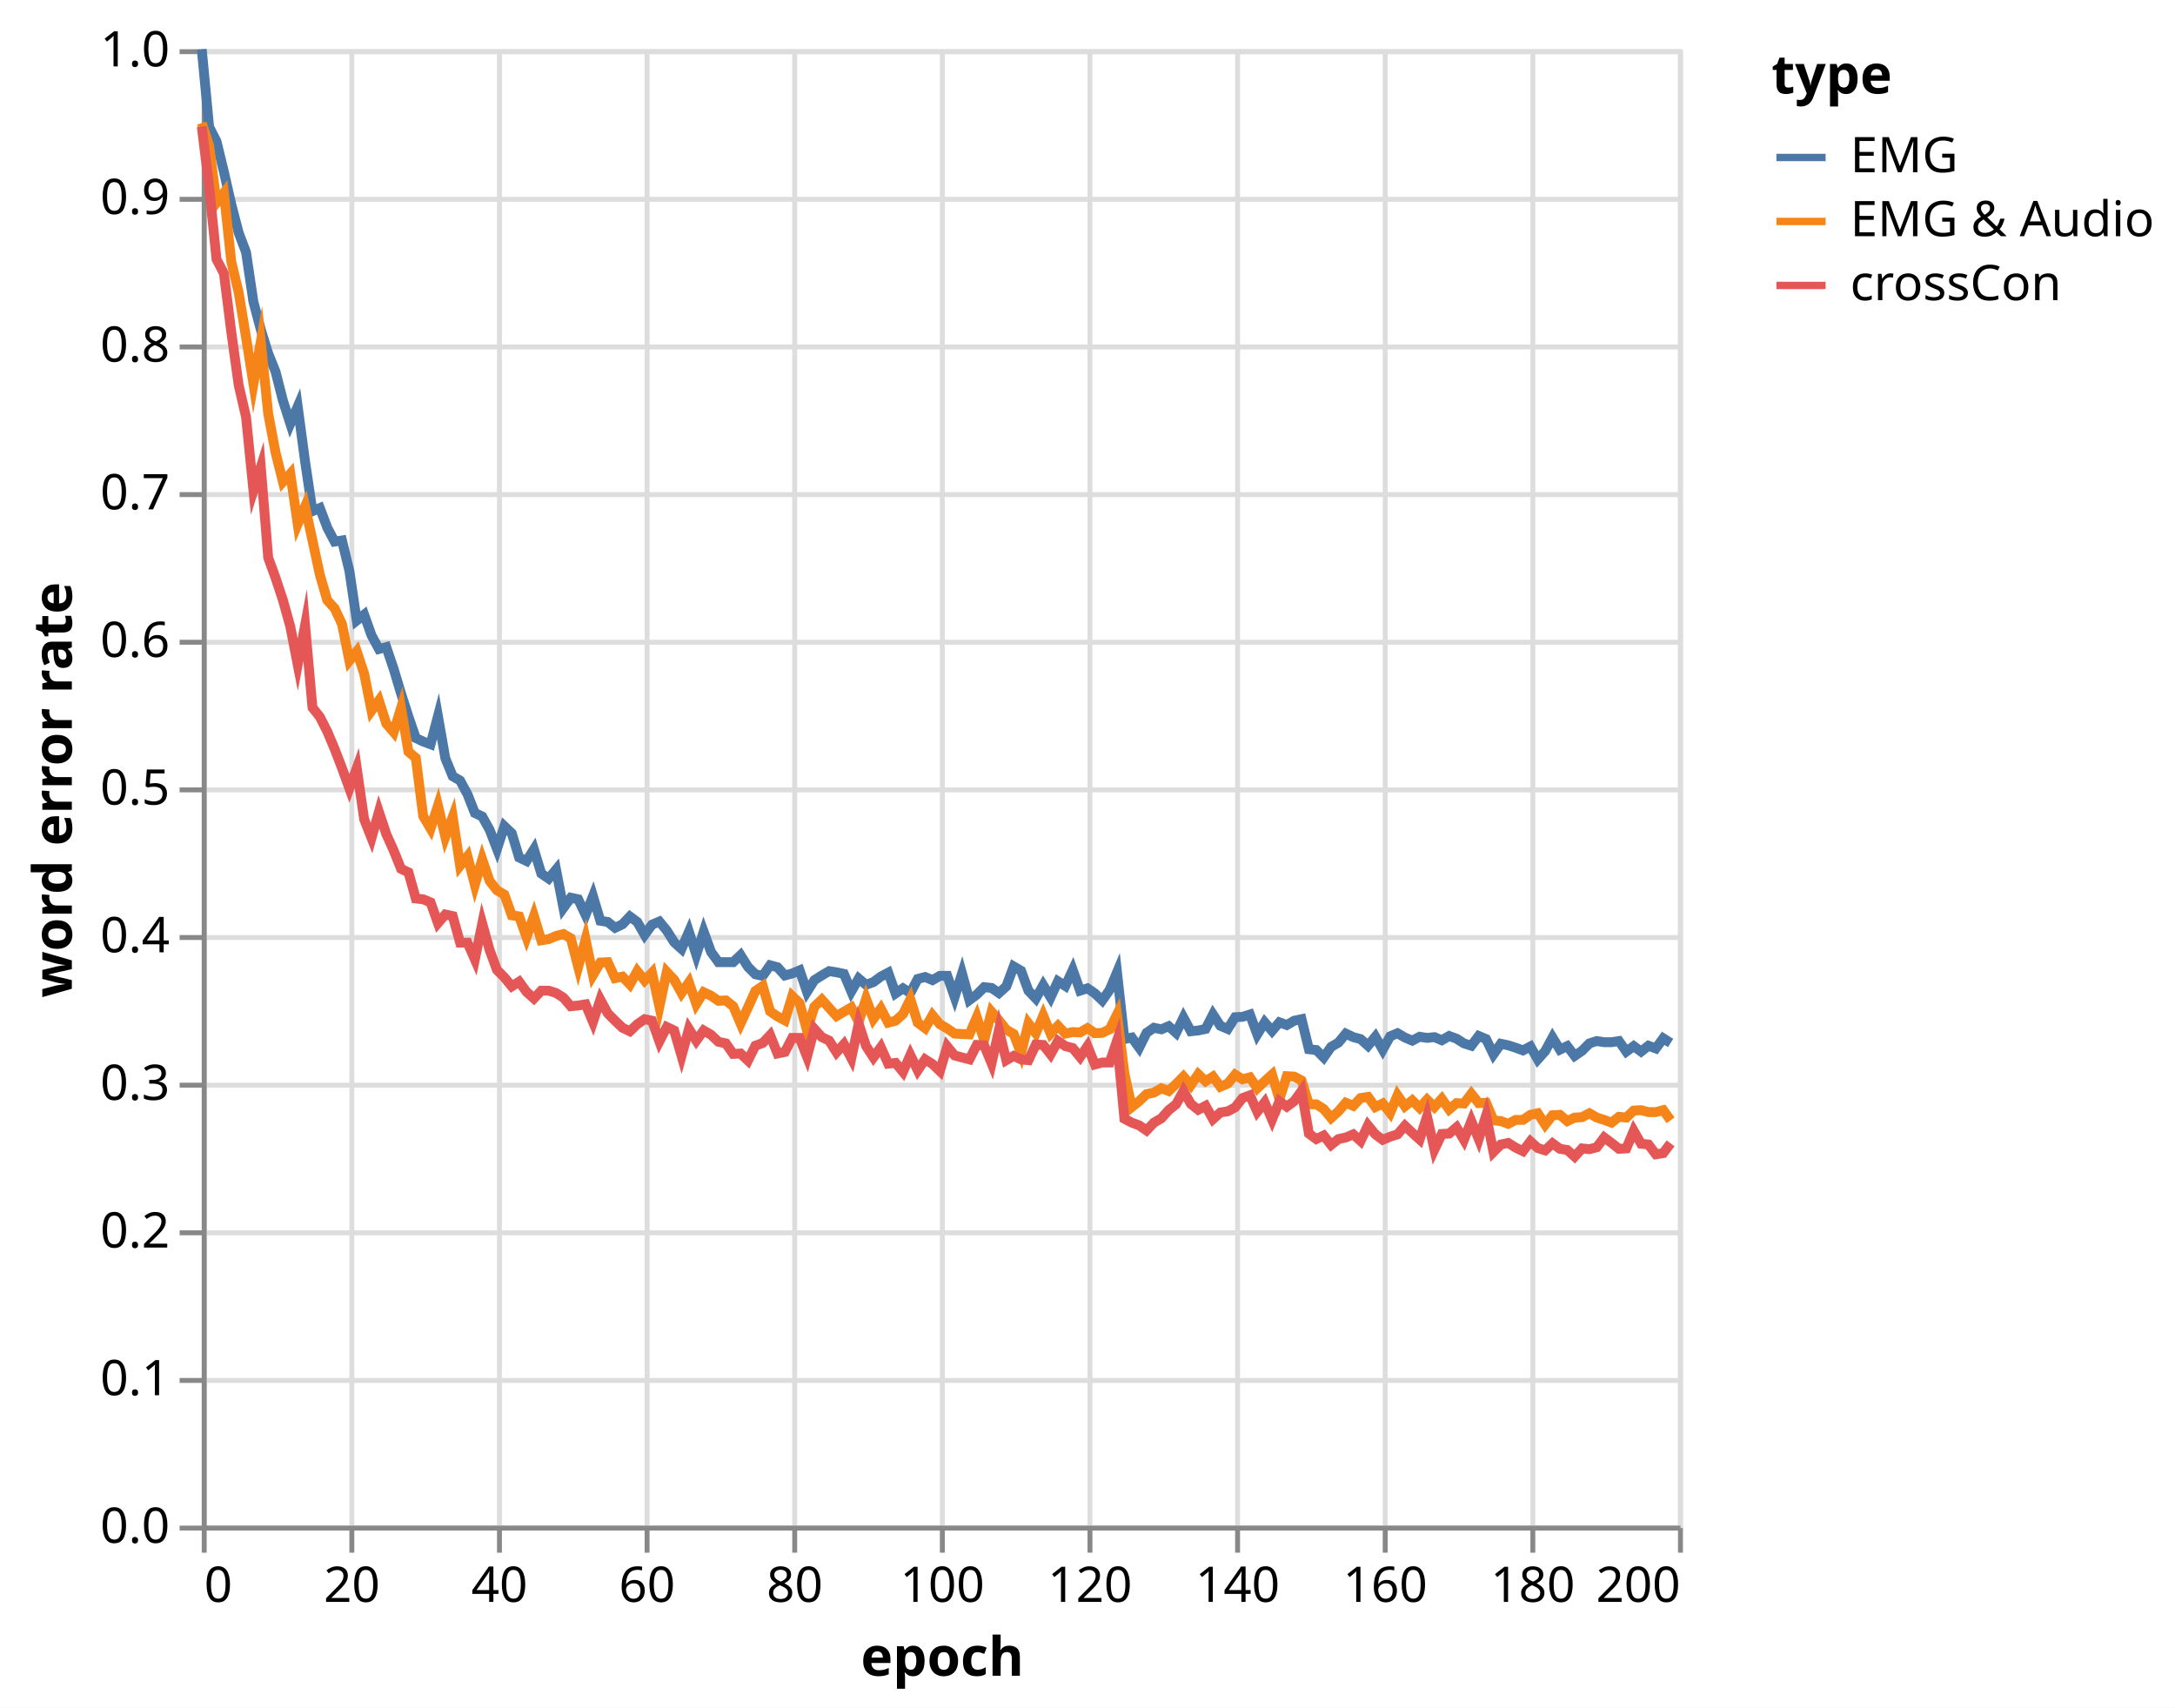
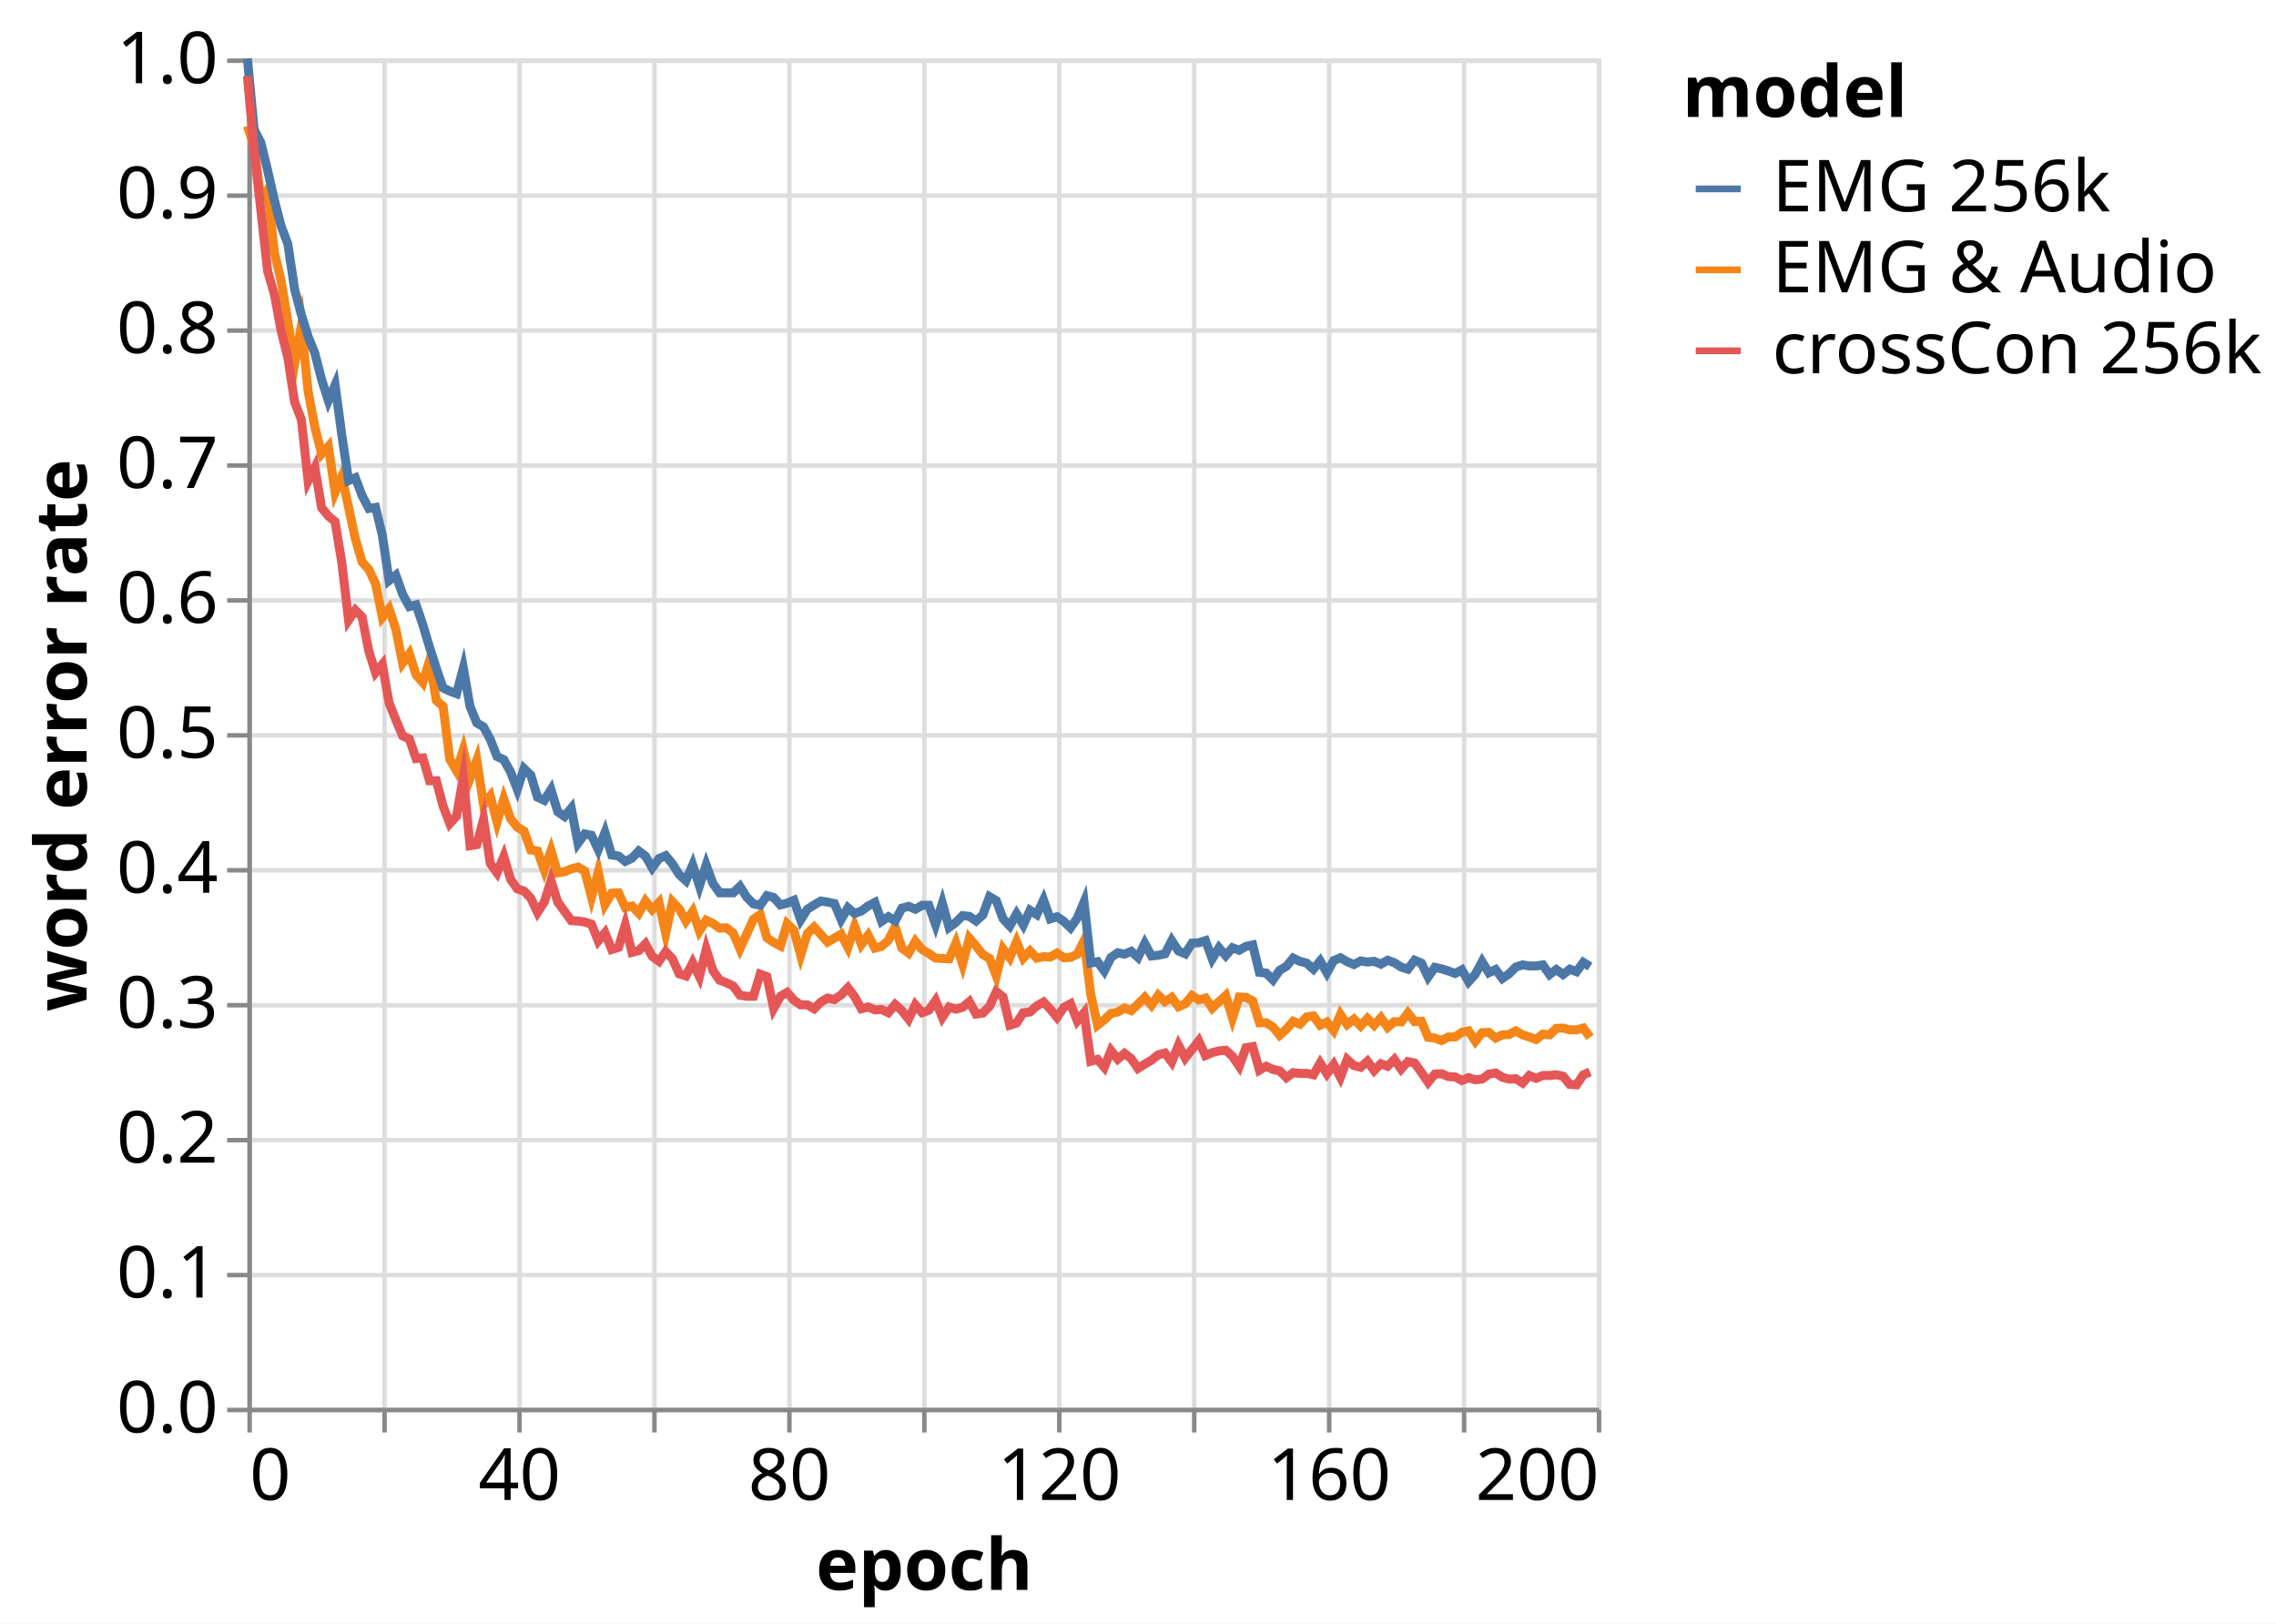
- <svg xmlns="http://www.w3.org/2000/svg" version="1.1" class="marks" width="442" height="347" viewBox="0 0 442 347">
-   <rect width="442" height="347" fill="white" />
-   <g fill="none" stroke-miterlimit="10" transform="translate(41,10)">
+ <svg xmlns="http://www.w3.org/2000/svg" version="1.1" class="marks" width="506" height="361" viewBox="0 0 506 361">
+   <rect width="506" height="361" fill="white" />
+   <g fill="none" stroke-miterlimit="10" transform="translate(55,13)">
    <g class="mark-group role-frame root" role="graphics-object" aria-roledescription="group mark container">
      <g transform="translate(0,0)">
        <path class="background" aria-hidden="true" d="M0.5,0.5h300v300h-300Z" stroke="#ddd" />
        <g>
          <g class="mark-group role-axis" aria-hidden="true">
            <g transform="translate(0.5,300.5)">
              <path class="background" aria-hidden="true" d="M0,0h0v0h0Z" pointer-events="none" />
              <g>
                <g class="mark-rule role-axis-grid" pointer-events="none">
                  <line transform="translate(0,-300)" x2="0" y2="300" stroke="#ddd" stroke-width="1" opacity="1" />
                  <line transform="translate(30,-300)" x2="0" y2="300" stroke="#ddd" stroke-width="1" opacity="1" />
                  <line transform="translate(60,-300)" x2="0" y2="300" stroke="#ddd" stroke-width="1" opacity="1" />
                  <line transform="translate(90,-300)" x2="0" y2="300" stroke="#ddd" stroke-width="1" opacity="1" />
                  <line transform="translate(120,-300)" x2="0" y2="300" stroke="#ddd" stroke-width="1" opacity="1" />
                  <line transform="translate(150,-300)" x2="0" y2="300" stroke="#ddd" stroke-width="1" opacity="1" />
                  <line transform="translate(180,-300)" x2="0" y2="300" stroke="#ddd" stroke-width="1" opacity="1" />
                  <line transform="translate(210,-300)" x2="0" y2="300" stroke="#ddd" stroke-width="1" opacity="1" />
                  <line transform="translate(240,-300)" x2="0" y2="300" stroke="#ddd" stroke-width="1" opacity="1" />
                  <line transform="translate(270,-300)" x2="0" y2="300" stroke="#ddd" stroke-width="1" opacity="1" />
                  <line transform="translate(300,-300)" x2="0" y2="300" stroke="#ddd" stroke-width="1" opacity="1" />
                </g>
              </g>
              <path class="foreground" aria-hidden="true" d="" pointer-events="none" display="none" />
            </g>
          </g>
          <g class="mark-group role-axis" aria-hidden="true">
            <g transform="translate(0.5,0.5)">
              <path class="background" aria-hidden="true" d="M0,0h0v0h0Z" pointer-events="none" />
              <g>
                <g class="mark-rule role-axis-grid" pointer-events="none">
                  <line transform="translate(0,300)" x2="300" y2="0" stroke="#ddd" stroke-width="1" opacity="1" />
                  <line transform="translate(0,270)" x2="300" y2="0" stroke="#ddd" stroke-width="1" opacity="1" />
                  <line transform="translate(0,240)" x2="300" y2="0" stroke="#ddd" stroke-width="1" opacity="1" />
                  <line transform="translate(0,210)" x2="300" y2="0" stroke="#ddd" stroke-width="1" opacity="1" />
                  <line transform="translate(0,180)" x2="300" y2="0" stroke="#ddd" stroke-width="1" opacity="1" />
                  <line transform="translate(0,150)" x2="300" y2="0" stroke="#ddd" stroke-width="1" opacity="1" />
                  <line transform="translate(0,120)" x2="300" y2="0" stroke="#ddd" stroke-width="1" opacity="1" />
                  <line transform="translate(0,90)" x2="300" y2="0" stroke="#ddd" stroke-width="1" opacity="1" />
                  <line transform="translate(0,60)" x2="300" y2="0" stroke="#ddd" stroke-width="1" opacity="1" />
                  <line transform="translate(0,30)" x2="300" y2="0" stroke="#ddd" stroke-width="1" opacity="1" />
                  <line transform="translate(0,0)" x2="300" y2="0" stroke="#ddd" stroke-width="1" opacity="1" />
                </g>
              </g>
              <path class="foreground" aria-hidden="true" d="" pointer-events="none" display="none" />
            </g>
          </g>
          <g class="mark-group role-axis" role="graphics-symbol" aria-roledescription="axis" aria-label="X-axis titled 'epoch' for a linear scale with values from 0 to 200">
            <g transform="translate(0.5,300.5)">
              <path class="background" aria-hidden="true" d="M0,0h0v0h0Z" pointer-events="none" />
              <g>
                <g class="mark-rule role-axis-tick" pointer-events="none">
                  <line transform="translate(0,0)" x2="0" y2="5" stroke="#888" stroke-width="1" opacity="1" />
                  <line transform="translate(30,0)" x2="0" y2="5" stroke="#888" stroke-width="1" opacity="1" />
                  <line transform="translate(60,0)" x2="0" y2="5" stroke="#888" stroke-width="1" opacity="1" />
                  <line transform="translate(90,0)" x2="0" y2="5" stroke="#888" stroke-width="1" opacity="1" />
                  <line transform="translate(120,0)" x2="0" y2="5" stroke="#888" stroke-width="1" opacity="1" />
                  <line transform="translate(150,0)" x2="0" y2="5" stroke="#888" stroke-width="1" opacity="1" />
                  <line transform="translate(180,0)" x2="0" y2="5" stroke="#888" stroke-width="1" opacity="1" />
                  <line transform="translate(210,0)" x2="0" y2="5" stroke="#888" stroke-width="1" opacity="1" />
                  <line transform="translate(240,0)" x2="0" y2="5" stroke="#888" stroke-width="1" opacity="1" />
                  <line transform="translate(270,0)" x2="0" y2="5" stroke="#888" stroke-width="1" opacity="1" />
                  <line transform="translate(300,0)" x2="0" y2="5" stroke="#888" stroke-width="1" opacity="1" />
                </g>
                <g class="mark-text role-axis-label" pointer-events="none">
-                   <text text-anchor="start" transform="translate(0,15)" font-family="sans-serif" font-size="10px" fill="#000" opacity="1">0</text>
-                   <text text-anchor="middle" transform="translate(30,15)" font-family="sans-serif" font-size="10px" fill="#000" opacity="1">20</text>
-                   <text text-anchor="middle" transform="translate(60,15)" font-family="sans-serif" font-size="10px" fill="#000" opacity="1">40</text>
-                   <text text-anchor="middle" transform="translate(90,15)" font-family="sans-serif" font-size="10px" fill="#000" opacity="1">60</text>
-                   <text text-anchor="middle" transform="translate(120,15)" font-family="sans-serif" font-size="10px" fill="#000" opacity="1">80</text>
-                   <text text-anchor="middle" transform="translate(150,15)" font-family="sans-serif" font-size="10px" fill="#000" opacity="1">100</text>
-                   <text text-anchor="middle" transform="translate(180,15)" font-family="sans-serif" font-size="10px" fill="#000" opacity="1">120</text>
-                   <text text-anchor="middle" transform="translate(210,15)" font-family="sans-serif" font-size="10px" fill="#000" opacity="1">140</text>
-                   <text text-anchor="middle" transform="translate(240,15)" font-family="sans-serif" font-size="10px" fill="#000" opacity="1">160</text>
-                   <text text-anchor="middle" transform="translate(270,15)" font-family="sans-serif" font-size="10px" fill="#000" opacity="1">180</text>
-                   <text text-anchor="end" transform="translate(300,15)" font-family="sans-serif" font-size="10px" fill="#000" opacity="1">200</text>
+                   <text text-anchor="start" transform="translate(0,20)" font-family="sans-serif" font-size="16px" fill="#000" opacity="1">0</text>
+                   <text text-anchor="middle" transform="translate(30,20)" font-family="sans-serif" font-size="16px" fill="#000" opacity="0">20</text>
+                   <text text-anchor="middle" transform="translate(60,20)" font-family="sans-serif" font-size="16px" fill="#000" opacity="1">40</text>
+                   <text text-anchor="middle" transform="translate(90,20)" font-family="sans-serif" font-size="16px" fill="#000" opacity="0">60</text>
+                   <text text-anchor="middle" transform="translate(120,20)" font-family="sans-serif" font-size="16px" fill="#000" opacity="1">80</text>
+                   <text text-anchor="middle" transform="translate(150,20)" font-family="sans-serif" font-size="16px" fill="#000" opacity="0">100</text>
+                   <text text-anchor="middle" transform="translate(180,20)" font-family="sans-serif" font-size="16px" fill="#000" opacity="1">120</text>
+                   <text text-anchor="middle" transform="translate(210,20)" font-family="sans-serif" font-size="16px" fill="#000" opacity="0">140</text>
+                   <text text-anchor="middle" transform="translate(240,20)" font-family="sans-serif" font-size="16px" fill="#000" opacity="1">160</text>
+                   <text text-anchor="middle" transform="translate(270,20)" font-family="sans-serif" font-size="16px" fill="#000" opacity="0">180</text>
+                   <text text-anchor="end" transform="translate(300,20)" font-family="sans-serif" font-size="16px" fill="#000" opacity="1">200</text>
                </g>
                <g class="mark-rule role-axis-domain" pointer-events="none">
                  <line transform="translate(0,0)" x2="300" y2="0" stroke="#888" stroke-width="1" opacity="1" />
                </g>
                <g class="mark-text role-axis-title" pointer-events="none">
-                   <text text-anchor="middle" transform="translate(150,30)" font-family="sans-serif" font-size="11px" font-weight="bold" fill="#000" opacity="1">epoch</text>
+                   <text text-anchor="middle" transform="translate(150,40)" font-family="sans-serif" font-size="16px" font-weight="bold" fill="#000" opacity="1">epoch</text>
                </g>
              </g>
              <path class="foreground" aria-hidden="true" d="" pointer-events="none" display="none" />
            </g>
          </g>
          <g class="mark-group role-axis" role="graphics-symbol" aria-roledescription="axis" aria-label="Y-axis titled 'word error rate' for a linear scale with values from 0.0 to 1.0">
            <g transform="translate(0.5,0.5)">
              <path class="background" aria-hidden="true" d="M0,0h0v0h0Z" pointer-events="none" />
              <g>
                <g class="mark-rule role-axis-tick" pointer-events="none">
                  <line transform="translate(0,300)" x2="-5" y2="0" stroke="#888" stroke-width="1" opacity="1" />
                  <line transform="translate(0,270)" x2="-5" y2="0" stroke="#888" stroke-width="1" opacity="1" />
                  <line transform="translate(0,240)" x2="-5" y2="0" stroke="#888" stroke-width="1" opacity="1" />
                  <line transform="translate(0,210)" x2="-5" y2="0" stroke="#888" stroke-width="1" opacity="1" />
                  <line transform="translate(0,180)" x2="-5" y2="0" stroke="#888" stroke-width="1" opacity="1" />
                  <line transform="translate(0,150)" x2="-5" y2="0" stroke="#888" stroke-width="1" opacity="1" />
                  <line transform="translate(0,120)" x2="-5" y2="0" stroke="#888" stroke-width="1" opacity="1" />
                  <line transform="translate(0,90)" x2="-5" y2="0" stroke="#888" stroke-width="1" opacity="1" />
                  <line transform="translate(0,60)" x2="-5" y2="0" stroke="#888" stroke-width="1" opacity="1" />
                  <line transform="translate(0,30)" x2="-5" y2="0" stroke="#888" stroke-width="1" opacity="1" />
                  <line transform="translate(0,0)" x2="-5" y2="0" stroke="#888" stroke-width="1" opacity="1" />
                </g>
                <g class="mark-text role-axis-label" pointer-events="none">
-                   <text text-anchor="end" transform="translate(-7,303)" font-family="sans-serif" font-size="10px" fill="#000" opacity="1">0.0</text>
-                   <text text-anchor="end" transform="translate(-7,273)" font-family="sans-serif" font-size="10px" fill="#000" opacity="1">0.1</text>
-                   <text text-anchor="end" transform="translate(-7,243)" font-family="sans-serif" font-size="10px" fill="#000" opacity="1">0.2</text>
-                   <text text-anchor="end" transform="translate(-7,213)" font-family="sans-serif" font-size="10px" fill="#000" opacity="1">0.3</text>
-                   <text text-anchor="end" transform="translate(-7,183)" font-family="sans-serif" font-size="10px" fill="#000" opacity="1">0.4</text>
-                   <text text-anchor="end" transform="translate(-7,153)" font-family="sans-serif" font-size="10px" fill="#000" opacity="1">0.5</text>
-                   <text text-anchor="end" transform="translate(-7,123)" font-family="sans-serif" font-size="10px" fill="#000" opacity="1">0.6</text>
-                   <text text-anchor="end" transform="translate(-7,93)" font-family="sans-serif" font-size="10px" fill="#000" opacity="1">0.7</text>
-                   <text text-anchor="end" transform="translate(-7,63)" font-family="sans-serif" font-size="10px" fill="#000" opacity="1">0.8</text>
-                   <text text-anchor="end" transform="translate(-7,33)" font-family="sans-serif" font-size="10px" fill="#000" opacity="1">0.9</text>
-                   <text text-anchor="end" transform="translate(-7,3)" font-family="sans-serif" font-size="10px" fill="#000" opacity="1">1.0</text>
+                   <text text-anchor="end" transform="translate(-7,305)" font-family="sans-serif" font-size="16px" fill="#000" opacity="1">0.0</text>
+                   <text text-anchor="end" transform="translate(-7,275)" font-family="sans-serif" font-size="16px" fill="#000" opacity="1">0.1</text>
+                   <text text-anchor="end" transform="translate(-7,245)" font-family="sans-serif" font-size="16px" fill="#000" opacity="1">0.2</text>
+                   <text text-anchor="end" transform="translate(-7,215)" font-family="sans-serif" font-size="16px" fill="#000" opacity="1">0.3</text>
+                   <text text-anchor="end" transform="translate(-7,185)" font-family="sans-serif" font-size="16px" fill="#000" opacity="1">0.4</text>
+                   <text text-anchor="end" transform="translate(-7,155)" font-family="sans-serif" font-size="16px" fill="#000" opacity="1">0.5</text>
+                   <text text-anchor="end" transform="translate(-7,125)" font-family="sans-serif" font-size="16px" fill="#000" opacity="1">0.6</text>
+                   <text text-anchor="end" transform="translate(-7,95)" font-family="sans-serif" font-size="16px" fill="#000" opacity="1">0.7</text>
+                   <text text-anchor="end" transform="translate(-7,65)" font-family="sans-serif" font-size="16px" fill="#000" opacity="1">0.8</text>
+                   <text text-anchor="end" transform="translate(-7,35)" font-family="sans-serif" font-size="16px" fill="#000" opacity="1">0.9</text>
+                   <text text-anchor="end" transform="translate(-7,5)" font-family="sans-serif" font-size="16px" fill="#000" opacity="1">1.0</text>
                </g>
                <g class="mark-rule role-axis-domain" pointer-events="none">
                  <line transform="translate(0,300)" x2="0" y2="-300" stroke="#888" stroke-width="1" opacity="1" />
                </g>
                <g class="mark-text role-axis-title" pointer-events="none">
-                   <text text-anchor="middle" transform="translate(-24.90137,150) rotate(-90) translate(0,-2)" font-family="sans-serif" font-size="11px" font-weight="bold" fill="#000" opacity="1">word error rate</text>
+                   <text text-anchor="middle" transform="translate(-33.24219,150) rotate(-90) translate(0,-3)" font-family="sans-serif" font-size="16px" font-weight="bold" fill="#000" opacity="1">word error rate</text>
                </g>
              </g>
              <path class="foreground" aria-hidden="true" d="" pointer-events="none" display="none" />
            </g>
          </g>
          <g class="mark-group role-scope pathgroup" role="graphics-object" aria-roledescription="group mark container">
            <g transform="translate(0,0)">
              <path class="background" aria-hidden="true" d="M0,0h300v300h-300Z" />
              <g>
                <g class="mark-line role-mark marks" role="graphics-object" aria-roledescription="line mark container">
-                   <path aria-label="epoch: 0; word error rate: 1; type: EMG; wer: 1" role="graphics-symbol" aria-roledescription="line mark" d="M0,0L1.5,15.789L3,18.725L4.5,24.914L6,31.5L7.5,37.292L9,41.259L10.5,51.336L12,56.969L13.5,61.809L15,65.538L16.5,71.41L18,76.091L19.5,72.6L21,83.787L22.5,93.864L24,93.229L25.5,97.197L27,100.053L28.5,99.815L30,106.004L31.5,116.08L33,114.89L34.5,119.095L36,121.873L37.5,121.476L39,125.919L40.5,130.918L42,135.599L43.5,139.963L45,140.677L46.5,141.232L48,135.52L49.5,144.089L51,147.739L52.5,148.611L54,151.389L55.5,155.197L57,155.911L58.5,158.609L60,162.497L61.5,157.895L63,159.323L64.5,164.242L66,164.956L67.5,162.576L69,167.495L70.5,168.527L72,166.702L73.5,174.478L75,172.415L76.5,172.732L78,175.906L79.5,172.097L81,177.096L82.5,177.334L84,178.524L85.5,177.81L87,176.223L88.5,177.334L90,179.952L91.5,177.889L93,177.255L94.5,179.08L96,181.46L97.5,182.809L99,179.318L100.5,183.999L102,179.318L103.5,183.444L105,185.506L106.5,185.506L108,185.506L109.5,184.078L111,186.459L112.5,187.966L114,188.284L115.5,186.141L117,186.538L118.5,188.204L120,187.807L121.5,187.173L123,191.537L124.5,189.156L126,188.204L127.5,187.331L129,187.569L130.5,187.887L132,191.457L133.5,188.839L135,190.108L136.5,189.553L138,188.442L139.5,187.649L141,191.854L142.5,190.823L144,191.775L145.5,188.918L147,188.522L148.5,189.156L150,188.284L151.5,188.284L153,192.568L154.5,187.807L156,193.203L157.5,192.092L159,190.585L160.5,190.743L162,191.775L163.5,190.426L165,186.379L166.5,187.252L168,191.299L169.5,192.885L171,190.188L172.5,192.647L174,189.394L175.5,190.346L177,187.093L178.5,191.299L180,190.823L181.5,191.854L183,193.282L184.5,191.14L186,187.569L187.5,201.137L189,200.82L190.5,202.883L192,199.868L193.5,198.836L195,199.154L196.5,198.519L198,199.868L199.5,196.773L201,199.55L202.5,199.392L204,199.074L205.5,196.139L207,198.44L208.5,199.074L210,196.694L211.5,196.615L213,196.139L214.5,200.185L216,197.725L217.5,199.471L219,197.725L220.5,198.281L222,197.408L223.5,197.091L225,203.2L226.5,203.359L228,204.866L229.5,202.724L231,201.851L232.5,200.026L234,200.741L235.5,201.137L237,202.486L238.5,200.661L240,203.28L241.5,200.582L243,199.947L244.5,200.82L246,201.455L247.5,200.661L249,200.899L250.5,200.741L252,201.375L253.5,200.503L255,201.058L256.5,202.01L258,202.486L259.5,200.503L261,201.137L262.5,204.232L264,202.089L265.5,202.407L267,202.883L268.5,203.438L270,202.645L271.5,205.263L273,203.597L274.5,200.82L276,203.28L277.5,202.565L279,204.549L280.5,203.518L282,202.01L283.5,201.534L285,201.772L286.5,201.772L288,201.534L289.5,203.676L291,202.565L292.5,203.676L294,202.486L295.5,203.042L297,200.979L298.5,201.931" stroke="#4c78a8" stroke-width="2" />
+                   <path aria-label="epoch: 0; word error rate: 0.95001322031; model: EMG &amp; Audio; wer: 0.95001322031" role="graphics-symbol" aria-roledescription="line mark" d="M0,14.996L1.5,19.598L3,31.182L4.5,29.199L6,43.163L7.5,49.431L9,58.556L10.5,67.998L12,59.429L13.5,74.028L15,81.962L16.5,87.913L18,86.247L19.5,96.482L21,92.912L22.5,99.815L24,106.797L25.5,111.955L27,113.621L28.5,116.795L30,124.253L31.5,122.349L33,126.871L34.5,134.409L36,132.346L37.5,137.027L39,138.773L40.5,133.853L42,142.74L43.5,144.01L45,155.832L46.5,158.371L48,153.69L49.5,160.037L51,155.99L52.5,165.908L54,164.004L55.5,169.796L57,164.639L58.5,169.003L60,170.907L61.5,171.78L63,175.985L64.5,176.223L66,180.428L67.5,176.144L69,181.063L70.5,180.825L72,180.19L73.5,179.794L75,180.666L76.5,186.459L78,180.905L79.5,188.125L81,185.586L82.5,185.506L84,188.76L85.5,188.442L87,190.029L88.5,187.331L90,189.236L91.5,187.649L93,194.552L94.5,187.49L96,189.077L97.5,191.775L99,189.632L100.5,193.996L102,191.616L103.5,192.33L105,193.362L106.5,193.282L108,194.472L109.5,197.964L111,194.71L112.5,191.378L114,190.346L115.5,195.504L117,196.535L118.5,197.329L120,192.409L121.5,193.838L123,199.392L124.5,194.552L126,193.124L127.5,194.79L129,196.456L130.5,195.583L132,194.71L133.5,197.646L135,192.965L136.5,197.011L138,194.948L139.5,197.805L141,197.408L142.5,196.059L144,193.044L145.5,197.805L147,198.916L148.5,196.297L150,198.122L151.5,198.995L153,200.026L154.5,200.106L156,200.185L157.5,196.694L159,201.375L160.5,195.583L162,197.329L163.5,199.233L165,200.106L166.5,203.994L168,197.964L169.5,199.947L171,196.377L172.5,200.026L174,198.44L175.5,200.026L177,199.709L178.5,199.788L180,198.916L181.5,199.947L183,199.868L184.5,199.154L186,196.139L187.5,208.12L189,214.943L190.5,213.753L192,212.325L193.5,212.007L195,211.135L196.5,211.69L198,210.262L199.5,208.754L201,210.5L202.5,208.278L204,209.706L205.5,208.754L207,210.817L208.5,210.182L210,208.358L211.5,209.31L213,208.913L214.5,211.135L216,209.706L217.5,208.358L219,213.356L220.5,208.675L222,208.754L223.5,209.548L225,214.388L226.5,214.388L228,215.34L229.5,217.165L231,215.816L232.5,214.07L234,214.705L235.5,213.118L237,212.88L238.5,214.943L240,214.229L241.5,216.133L243,212.563L244.5,214.784L246,213.594L247.5,215.102L249,213.436L250.5,214.943L252,213.277L253.5,215.419L255,214.15L256.5,214.229L258,212.245L259.5,214.15L261,214.07L262.5,217.641L264,217.8L265.5,218.355L267,217.561L268.5,217.561L270,216.53L271.5,216.213L273,218.514L274.5,216.609L276,216.53L277.5,217.8L279,217.085L280.5,217.006L282,216.213L283.5,217.085L285,217.561L286.5,218.117L288,216.927L289.5,217.085L291,215.657L292.5,215.578L294,215.975L295.5,215.975L297,215.578L298.5,217.641" stroke="#f58518" stroke-width="2" />
                </g>
              </g>
              <path class="foreground" aria-hidden="true" d="" display="none" />
            </g>
            <g transform="translate(0,0)">
              <path class="background" aria-hidden="true" d="M0,0h300v300h-300Z" />
              <g>
                <g class="mark-line role-mark marks" role="graphics-object" aria-roledescription="line mark container">
-                   <path aria-label="epoch: 0; word error rate: 0.95001322031; type: EMG &amp; Audio; wer: 0.95001322031" role="graphics-symbol" aria-roledescription="line mark" d="M0,14.996L1.5,19.598L3,31.182L4.5,29.199L6,43.163L7.5,49.431L9,58.556L10.5,67.998L12,59.429L13.5,74.028L15,81.962L16.5,87.913L18,86.247L19.5,96.482L21,92.912L22.5,99.815L24,106.797L25.5,111.955L27,113.621L28.5,116.795L30,124.253L31.5,122.349L33,126.871L34.5,134.409L36,132.346L37.5,137.027L39,138.773L40.5,133.853L42,142.74L43.5,144.01L45,155.832L46.5,158.371L48,153.69L49.5,160.037L51,155.99L52.5,165.908L54,164.004L55.5,169.796L57,164.639L58.5,169.003L60,170.907L61.5,171.78L63,175.985L64.5,176.223L66,180.428L67.5,176.144L69,181.063L70.5,180.825L72,180.19L73.5,179.794L75,180.666L76.5,186.459L78,180.905L79.5,188.125L81,185.586L82.5,185.506L84,188.76L85.5,188.442L87,190.029L88.5,187.331L90,189.236L91.5,187.649L93,194.552L94.5,187.49L96,189.077L97.5,191.775L99,189.632L100.5,193.996L102,191.616L103.5,192.33L105,193.362L106.5,193.282L108,194.472L109.5,197.964L111,194.71L112.5,191.378L114,190.346L115.5,195.504L117,196.535L118.5,197.329L120,192.409L121.5,193.838L123,199.392L124.5,194.552L126,193.124L127.5,194.79L129,196.456L130.5,195.583L132,194.71L133.5,197.646L135,192.965L136.5,197.011L138,194.948L139.5,197.805L141,197.408L142.5,196.059L144,193.044L145.5,197.805L147,198.916L148.5,196.297L150,198.122L151.5,198.995L153,200.026L154.5,200.106L156,200.185L157.5,196.694L159,201.375L160.5,195.583L162,197.329L163.5,199.233L165,200.106L166.5,203.994L168,197.964L169.5,199.947L171,196.377L172.5,200.026L174,198.44L175.5,200.026L177,199.709L178.5,199.788L180,198.916L181.5,199.947L183,199.868L184.5,199.154L186,196.139L187.5,208.12L189,214.943L190.5,213.753L192,212.325L193.5,212.007L195,211.135L196.5,211.69L198,210.262L199.5,208.754L201,210.5L202.5,208.278L204,209.706L205.5,208.754L207,210.817L208.5,210.182L210,208.358L211.5,209.31L213,208.913L214.5,211.135L216,209.706L217.5,208.358L219,213.356L220.5,208.675L222,208.754L223.5,209.548L225,214.388L226.5,214.388L228,215.34L229.5,217.165L231,215.816L232.5,214.07L234,214.705L235.5,213.118L237,212.88L238.5,214.943L240,214.229L241.5,216.133L243,212.563L244.5,214.784L246,213.594L247.5,215.102L249,213.436L250.5,214.943L252,213.277L253.5,215.419L255,214.15L256.5,214.229L258,212.245L259.5,214.15L261,214.07L262.5,217.641L264,217.8L265.5,218.355L267,217.561L268.5,217.561L270,216.53L271.5,216.213L273,218.514L274.5,216.609L276,216.53L277.5,217.8L279,217.085L280.5,217.006L282,216.213L283.5,217.085L285,217.561L286.5,218.117L288,216.927L289.5,217.085L291,215.657L292.5,215.578L294,215.975L295.5,215.975L297,215.578L298.5,217.641" stroke="#f58518" stroke-width="2" />
+                   <path aria-label="epoch: 0; word error rate: 1; model: EMG 256k; wer: 1" role="graphics-symbol" aria-roledescription="line mark" d="M0,0L1.5,15.789L3,18.725L4.5,24.914L6,31.5L7.5,37.292L9,41.259L10.5,51.336L12,56.969L13.5,61.809L15,65.538L16.5,71.41L18,76.091L19.5,72.6L21,83.787L22.5,93.864L24,93.229L25.5,97.197L27,100.053L28.5,99.815L30,106.004L31.5,116.08L33,114.89L34.5,119.095L36,121.873L37.5,121.476L39,125.919L40.5,130.918L42,135.599L43.5,139.963L45,140.677L46.5,141.232L48,135.52L49.5,144.089L51,147.739L52.5,148.611L54,151.389L55.5,155.197L57,155.911L58.5,158.609L60,162.497L61.5,157.895L63,159.323L64.5,164.242L66,164.956L67.5,162.576L69,167.495L70.5,168.527L72,166.702L73.5,174.478L75,172.415L76.5,172.732L78,175.906L79.5,172.097L81,177.096L82.5,177.334L84,178.524L85.5,177.81L87,176.223L88.5,177.334L90,179.952L91.5,177.889L93,177.255L94.5,179.08L96,181.46L97.5,182.809L99,179.318L100.5,183.999L102,179.318L103.5,183.444L105,185.506L106.5,185.506L108,185.506L109.5,184.078L111,186.459L112.5,187.966L114,188.284L115.5,186.141L117,186.538L118.5,188.204L120,187.807L121.5,187.173L123,191.537L124.5,189.156L126,188.204L127.5,187.331L129,187.569L130.5,187.887L132,191.457L133.5,188.839L135,190.108L136.5,189.553L138,188.442L139.5,187.649L141,191.854L142.5,190.823L144,191.775L145.5,188.918L147,188.522L148.5,189.156L150,188.284L151.5,188.284L153,192.568L154.5,187.807L156,193.203L157.5,192.092L159,190.585L160.5,190.743L162,191.775L163.5,190.426L165,186.379L166.5,187.252L168,191.299L169.5,192.885L171,190.188L172.5,192.647L174,189.394L175.5,190.346L177,187.093L178.5,191.299L180,190.823L181.5,191.854L183,193.282L184.5,191.14L186,187.569L187.5,201.137L189,200.82L190.5,202.883L192,199.868L193.5,198.836L195,199.154L196.5,198.519L198,199.868L199.5,196.773L201,199.55L202.5,199.392L204,199.074L205.5,196.139L207,198.44L208.5,199.074L210,196.694L211.5,196.615L213,196.139L214.5,200.185L216,197.725L217.5,199.471L219,197.725L220.5,198.281L222,197.408L223.5,197.091L225,203.2L226.5,203.359L228,204.866L229.5,202.724L231,201.851L232.5,200.026L234,200.741L235.5,201.137L237,202.486L238.5,200.661L240,203.28L241.5,200.582L243,199.947L244.5,200.82L246,201.455L247.5,200.661L249,200.899L250.5,200.741L252,201.375L253.5,200.503L255,201.058L256.5,202.01L258,202.486L259.5,200.503L261,201.137L262.5,204.232L264,202.089L265.5,202.407L267,202.883L268.5,203.438L270,202.645L271.5,205.263L273,203.597L274.5,200.82L276,203.28L277.5,202.565L279,204.549L280.5,203.518L282,202.01L283.5,201.534L285,201.772L286.5,201.772L288,201.534L289.5,203.676L291,202.565L292.5,203.676L294,202.486L295.5,203.042L297,200.979L298.5,201.931" stroke="#4c78a8" stroke-width="2" />
                </g>
              </g>
              <path class="foreground" aria-hidden="true" d="" display="none" />
            </g>
            <g transform="translate(0,0)">
              <path class="background" aria-hidden="true" d="M0,0h300v300h-300Z" />
              <g>
                <g class="mark-line role-mark marks" role="graphics-object" aria-roledescription="line mark container">
-                   <path aria-label="epoch: 0; word error rate: 0.947632908821; type: crossCon; wer: 0.947632908821" role="graphics-symbol" aria-roledescription="line mark" d="M0,15.71L1.5,27.929L3,42.687L4.5,45.544L6,57.445L7.5,68.236L9,74.742L10.5,89.659L12,84.898L13.5,103.306L15,107.432L16.5,111.955L18,117.35L19.5,125.046L21,117.033L22.5,133.774L24,135.678L25.5,138.614L27,142.185L28.5,146.072L30,150.198L31.5,146.072L33,156.467L34.5,160.275L36,154.959L37.5,159.482L39,162.814L40.5,166.543L42,167.257L43.5,172.573L45,172.732L46.5,173.367L48,177.572L49.5,175.826L51,176.144L52.5,181.539L54,181.539L55.5,184.951L57,177.651L58.5,183.047L60,187.093L61.5,188.601L63,190.426L64.5,189.474L66,191.537L67.5,192.885L69,191.299L70.5,191.299L72,191.775L73.5,192.727L75,194.472L76.5,194.314L78,194.076L79.5,197.646L81,193.124L82.5,195.901L84,197.408L85.5,198.836L87,199.55L88.5,198.122L90,197.091L91.5,197.408L93,201.613L94.5,198.678L96,199.392L97.5,204.549L99,199.074L100.5,201.455L102,199.392L103.5,200.264L105,201.693L106.5,202.01L108,204.152L109.5,204.073L111,205.501L112.5,202.486L114,201.931L115.5,200.344L117,204.073L118.5,203.756L120,200.899L121.5,200.899L123,204.708L124.5,199.074L126,200.741L127.5,201.455L129,203.835L130.5,202.169L132,205.025L133.5,198.043L135,202.565L136.5,204.866L138,202.803L139.5,206.136L141,205.977L142.5,207.802L144,204.39L145.5,207.485L147,205.263L148.5,206.215L150,207.643L151.5,202.645L153,204.47L154.5,204.866L156,205.263L157.5,202.327L159,202.407L160.5,206.057L162,199.312L163.5,205.422L165,204.549L166.5,205.263L168,205.422L169.5,202.248L171,202.327L172.5,204.232L174,201.534L175.5,202.565L177,202.962L178.5,204.787L180,202.565L181.5,206.295L183,205.898L184.5,205.898L186,201.455L187.5,217.323L189,218.117L190.5,218.672L192,219.704L193.5,218.117L195,217.244L196.5,215.578L198,214.388L199.5,211.69L201,214.308L202.5,215.499L204,214.705L205.5,217.403L207,216.054L208.5,215.816L210,215.022L211.5,213.118L213,212.563L214.5,215.895L216,213.991L217.5,217.482L219,213.753L220.5,214.864L222,213.753L223.5,211.69L225,220.339L226.5,221.449L228,220.735L229.5,222.64L231,221.449L232.5,221.132L234,220.497L235.5,221.846L237,218.672L238.5,220.497L240,221.608L241.5,220.973L243,220.497L244.5,218.752L246,220.18L247.5,221.529L249,216.847L250.5,223.592L252,220.418L253.5,220.339L255,219.069L256.5,221.608L258,217.8L259.5,221.449L261,216.689L262.5,224.068L264,222.56L265.5,222.243L267,223.195L268.5,223.909L270,221.925L271.5,223.274L273,223.75L274.5,222.322L276,223.433L277.5,223.671L279,225.02L280.5,223.354L282,223.512L283.5,223.116L285,221.132L286.5,222.243L288,223.433L289.5,223.354L291,219.783L292.5,222.401L294,222.56L295.5,224.544L297,224.306L298.5,222.322" stroke="#e45756" stroke-width="2" />
+                   <path aria-label="epoch: 0; word error rate: 0.98704046011; model: crossCon 256k; wer: 0.98704046011" role="graphics-symbol" aria-roledescription="line mark" d="M0,3.888L1.5,20.55L3,33.801L4.5,47.289L6,52.446L7.5,60.54L9,66.57L10.5,76.408L12,80.296L13.5,93.943L15,90.928L16.5,99.894L18,101.719L19.5,102.989L21,112.193L22.5,124.888L24,122.666L25.5,124.173L27,131.791L28.5,136.551L30,134.726L31.5,143.295L33,147.025L34.5,150.595L36,151.309L37.5,155.673L39,155.514L40.5,160.592L42,160.592L43.5,166.226L45,170.114L46.5,168.448L48,159.72L49.5,175.033L51,174.795L52.5,169.162L54,179L55.5,181.063L57,177.413L58.5,182.491L60,184.634L61.5,185.11L63,186.697L64.5,189.87L66,187.569L67.5,182.809L69,187.569L70.5,189.632L72,191.695L73.5,191.775L75,192.013L76.5,192.489L78,196.218L79.5,194.393L81,198.122L82.5,197.646L84,192.647L85.5,198.757L87,198.36L88.5,196.853L90,199.63L91.5,200.741L93,198.598L94.5,200.185L96,203.518L97.5,203.994L99,201.058L100.5,204.152L102,198.043L103.5,202.803L105,204.946L106.5,205.501L108,206.215L109.5,208.278L111,208.516L112.5,208.516L114,203.597L115.5,204.152L117,211.214L118.5,208.516L120,207.643L121.5,209.389L123,210.421L124.5,210.421L126,211.293L127.5,209.786L129,208.913L130.5,209.23L132,208.199L133.5,206.612L135,208.596L136.5,211.293L138,210.897L139.5,211.531L141,211.452L142.5,212.166L144,210.341L145.5,211.69L147,213.594L148.5,210.421L150,212.166L151.5,211.611L153,209.468L154.5,213.198L156,210.897L157.5,211.373L159,210.976L160.5,209.706L162,212.483L163.5,212.245L165,210.738L166.5,207.485L168,208.675L169.5,214.943L171,214.467L172.5,212.166L174,212.007L175.5,210.659L177,209.786L178.5,211.373L180,213.198L181.5,210.976L183,210.182L184.5,213.991L186,212.166L187.5,222.957L189,222.56L190.5,224.306L192,220.577L193.5,222.481L195,221.211L196.5,222.401L198,224.544L199.5,223.592L201,222.719L202.5,221.529L204,221.132L205.5,223.116L207,219.386L208.5,222.243L210,220.339L211.5,218.434L213,221.687L214.5,221.053L216,220.656L217.5,220.497L219,221.846L220.5,224.068L222,219.942L223.5,219.704L225,224.94L226.5,224.068L228,224.782L229.5,225.099L231,226.607L232.5,225.496L234,225.655L235.5,225.655L237,225.972L238.5,223.354L240,225.734L241.5,223.671L243,226.527L244.5,222.56L246,223.909L247.5,224.306L249,222.957L250.5,225.02L252,223.512L253.5,224.068L255,222.56L256.5,224.702L258,223.036L259.5,223.354L261,225.417L262.5,227.638L264,225.813L265.5,225.734L267,226.369L268.5,226.448L270,227.241L271.5,226.607L273,227.083L274.5,226.924L276,225.813L277.5,225.575L279,226.527L280.5,226.924L282,226.845L283.5,227.797L285,226.131L286.5,226.765L288,226.131L289.5,226.131L291,225.972L292.5,226.289L294,228.114L295.5,228.194L297,225.972L298.5,225.337" stroke="#e45756" stroke-width="2" />
                </g>
              </g>
              <path class="foreground" aria-hidden="true" d="" display="none" />
            </g>
          </g>
-           <g class="mark-group role-legend" role="graphics-symbol" aria-roledescription="legend" aria-label="Symbol legend titled 'type' for stroke color with 3 values: EMG, EMG &amp; Audio, crossCon">
+           <g class="mark-group role-legend" role="graphics-symbol" aria-roledescription="legend" aria-label="Symbol legend titled 'model' for stroke color with 3 values: EMG 256k, EMG &amp; Audio, crossCon 256k">
            <g transform="translate(319,0)">
-               <path class="background" aria-hidden="true" d="M0,0h77v53h-77Z" pointer-events="none" />
+               <path class="background" aria-hidden="true" d="M0,0h127v73h-127Z" pointer-events="none" />
              <g>
                <g class="mark-group role-legend-entry">
-                   <g transform="translate(0,16)">
+                   <g transform="translate(0,21)">
                    <path class="background" aria-hidden="true" d="M0,0h0v0h0Z" pointer-events="none" />
                    <g>
                      <g class="mark-group role-scope" role="graphics-object" aria-roledescription="group mark container">
                        <g transform="translate(0,0)">
-                           <path class="background" aria-hidden="true" d="M0,0h76.029v11h-76.029Z" pointer-events="none" opacity="1" />
+                           <path class="background" aria-hidden="true" d="M0,0h126.719v16h-126.719Z" pointer-events="none" opacity="1" />
                          <g>
                            <g class="mark-symbol role-legend-symbol" pointer-events="none">
-                               <path transform="translate(6,6)" d="M-5,0L5,0" stroke="#4c78a8" stroke-width="1.5" opacity="1" />
+                               <path transform="translate(8,8)" d="M-5,0L5,0" stroke="#4c78a8" stroke-width="1.5" opacity="1" />
                            </g>
                            <g class="mark-text role-legend-label" pointer-events="none">
-                               <text text-anchor="start" transform="translate(16,9)" font-family="sans-serif" font-size="10px" fill="#000" opacity="1">EMG</text>
+                               <text text-anchor="start" transform="translate(20,13)" font-family="sans-serif" font-size="16px" fill="#000" opacity="1">EMG 256k</text>
                            </g>
                          </g>
                          <path class="foreground" aria-hidden="true" d="" pointer-events="none" display="none" />
                        </g>
-                         <g transform="translate(0,13)">
-                           <path class="background" aria-hidden="true" d="M0,0h76.029v11h-76.029Z" pointer-events="none" opacity="1" />
+                         <g transform="translate(0,18)">
+                           <path class="background" aria-hidden="true" d="M0,0h126.719v16h-126.719Z" pointer-events="none" opacity="1" />
                          <g>
                            <g class="mark-symbol role-legend-symbol" pointer-events="none">
-                               <path transform="translate(6,6)" d="M-5,0L5,0" stroke="#f58518" stroke-width="1.5" opacity="1" />
+                               <path transform="translate(8,8)" d="M-5,0L5,0" stroke="#f58518" stroke-width="1.5" opacity="1" />
                            </g>
                            <g class="mark-text role-legend-label" pointer-events="none">
-                               <text text-anchor="start" transform="translate(16,9)" font-family="sans-serif" font-size="10px" fill="#000" opacity="1">EMG &amp; Audio</text>
+                               <text text-anchor="start" transform="translate(20,13)" font-family="sans-serif" font-size="16px" fill="#000" opacity="1">EMG &amp; Audio</text>
                            </g>
                          </g>
                          <path class="foreground" aria-hidden="true" d="" pointer-events="none" display="none" />
                        </g>
-                         <g transform="translate(0,26)">
-                           <path class="background" aria-hidden="true" d="M0,0h76.029v11h-76.029Z" pointer-events="none" opacity="1" />
+                         <g transform="translate(0,36)">
+                           <path class="background" aria-hidden="true" d="M0,0h126.719v16h-126.719Z" pointer-events="none" opacity="1" />
                          <g>
                            <g class="mark-symbol role-legend-symbol" pointer-events="none">
-                               <path transform="translate(6,6)" d="M-5,0L5,0" stroke="#e45756" stroke-width="1.5" opacity="1" />
+                               <path transform="translate(8,8)" d="M-5,0L5,0" stroke="#e45756" stroke-width="1.5" opacity="1" />
                            </g>
                            <g class="mark-text role-legend-label" pointer-events="none">
-                               <text text-anchor="start" transform="translate(16,9)" font-family="sans-serif" font-size="10px" fill="#000" opacity="1">crossCon</text>
+                               <text text-anchor="start" transform="translate(20,13)" font-family="sans-serif" font-size="16px" fill="#000" opacity="1">crossCon 256k</text>
                            </g>
                          </g>
                          <path class="foreground" aria-hidden="true" d="" pointer-events="none" display="none" />
                        </g>
                      </g>
                    </g>
                    <path class="foreground" aria-hidden="true" d="" pointer-events="none" display="none" />
                  </g>
                </g>
                <g class="mark-text role-legend-title" pointer-events="none">
-                   <text text-anchor="start" transform="translate(0,9)" font-family="sans-serif" font-size="11px" font-weight="bold" fill="#000" opacity="1">type</text>
+                   <text text-anchor="start" transform="translate(0,13)" font-family="sans-serif" font-size="16px" font-weight="bold" fill="#000" opacity="1">model</text>
                </g>
              </g>
              <path class="foreground" aria-hidden="true" d="" pointer-events="none" display="none" />
            </g>
          </g>
        </g>
        <path class="foreground" aria-hidden="true" d="" display="none" />
      </g>
    </g>
  </g>
</svg>
